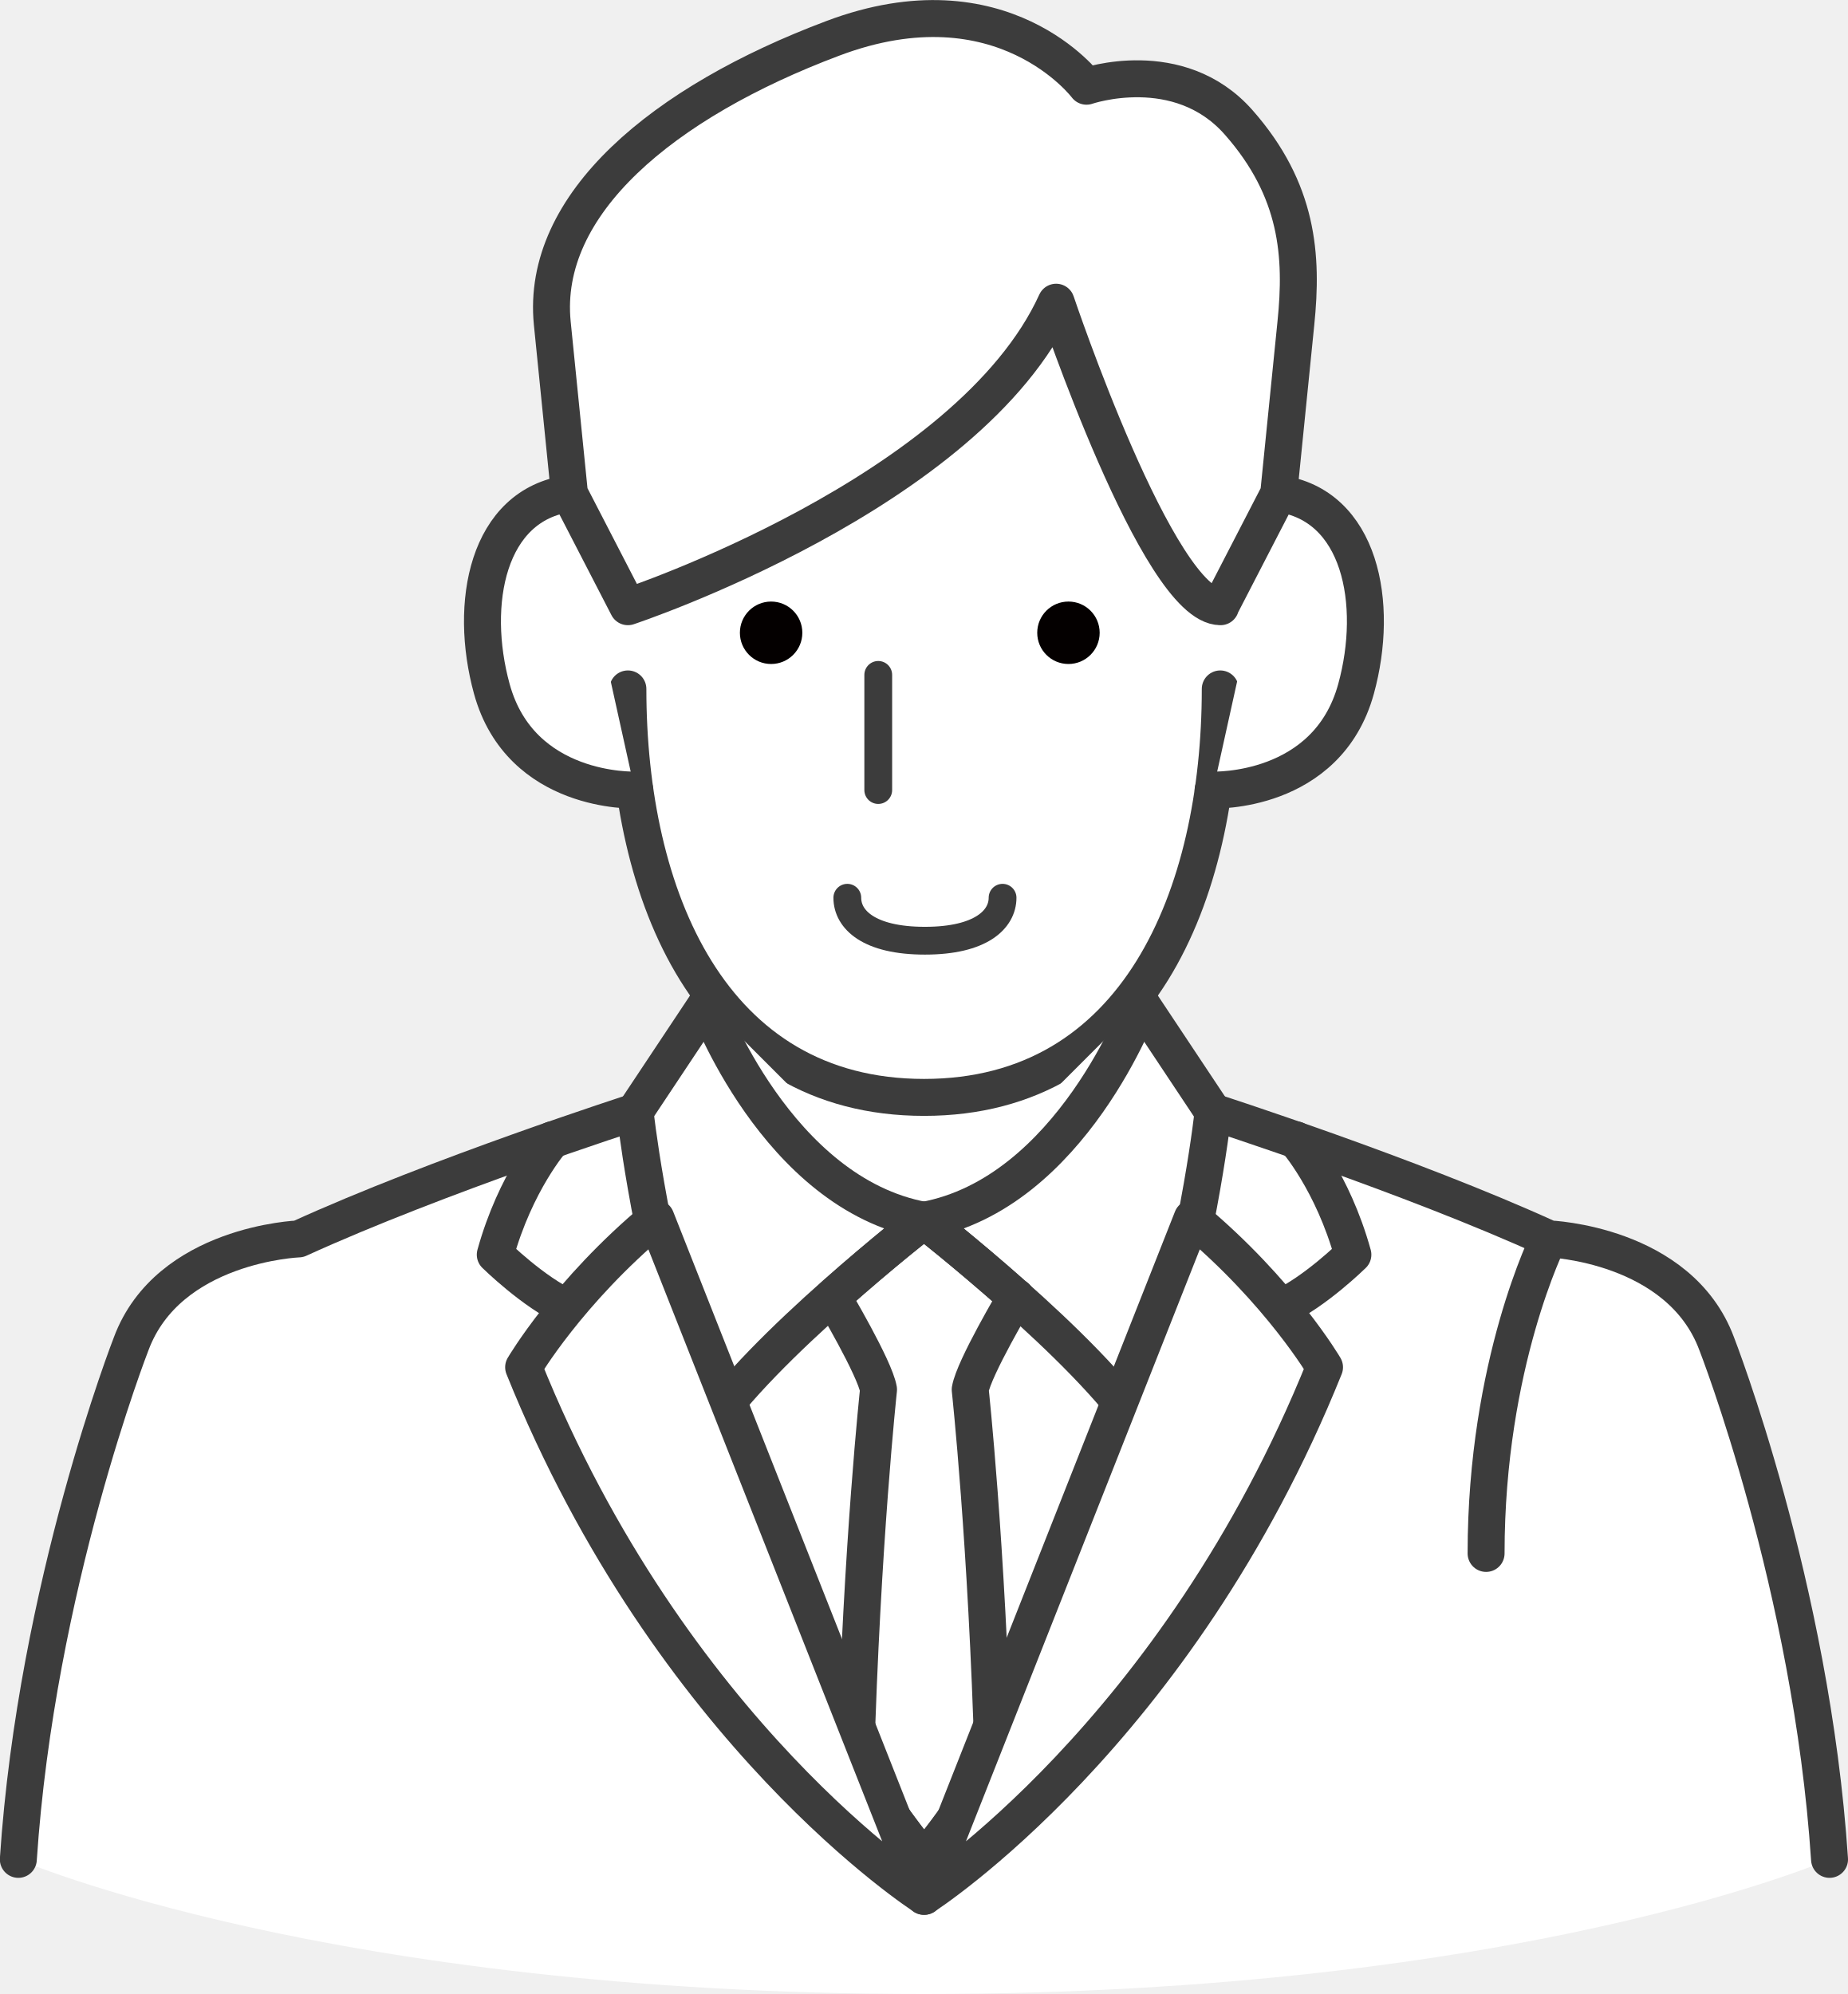
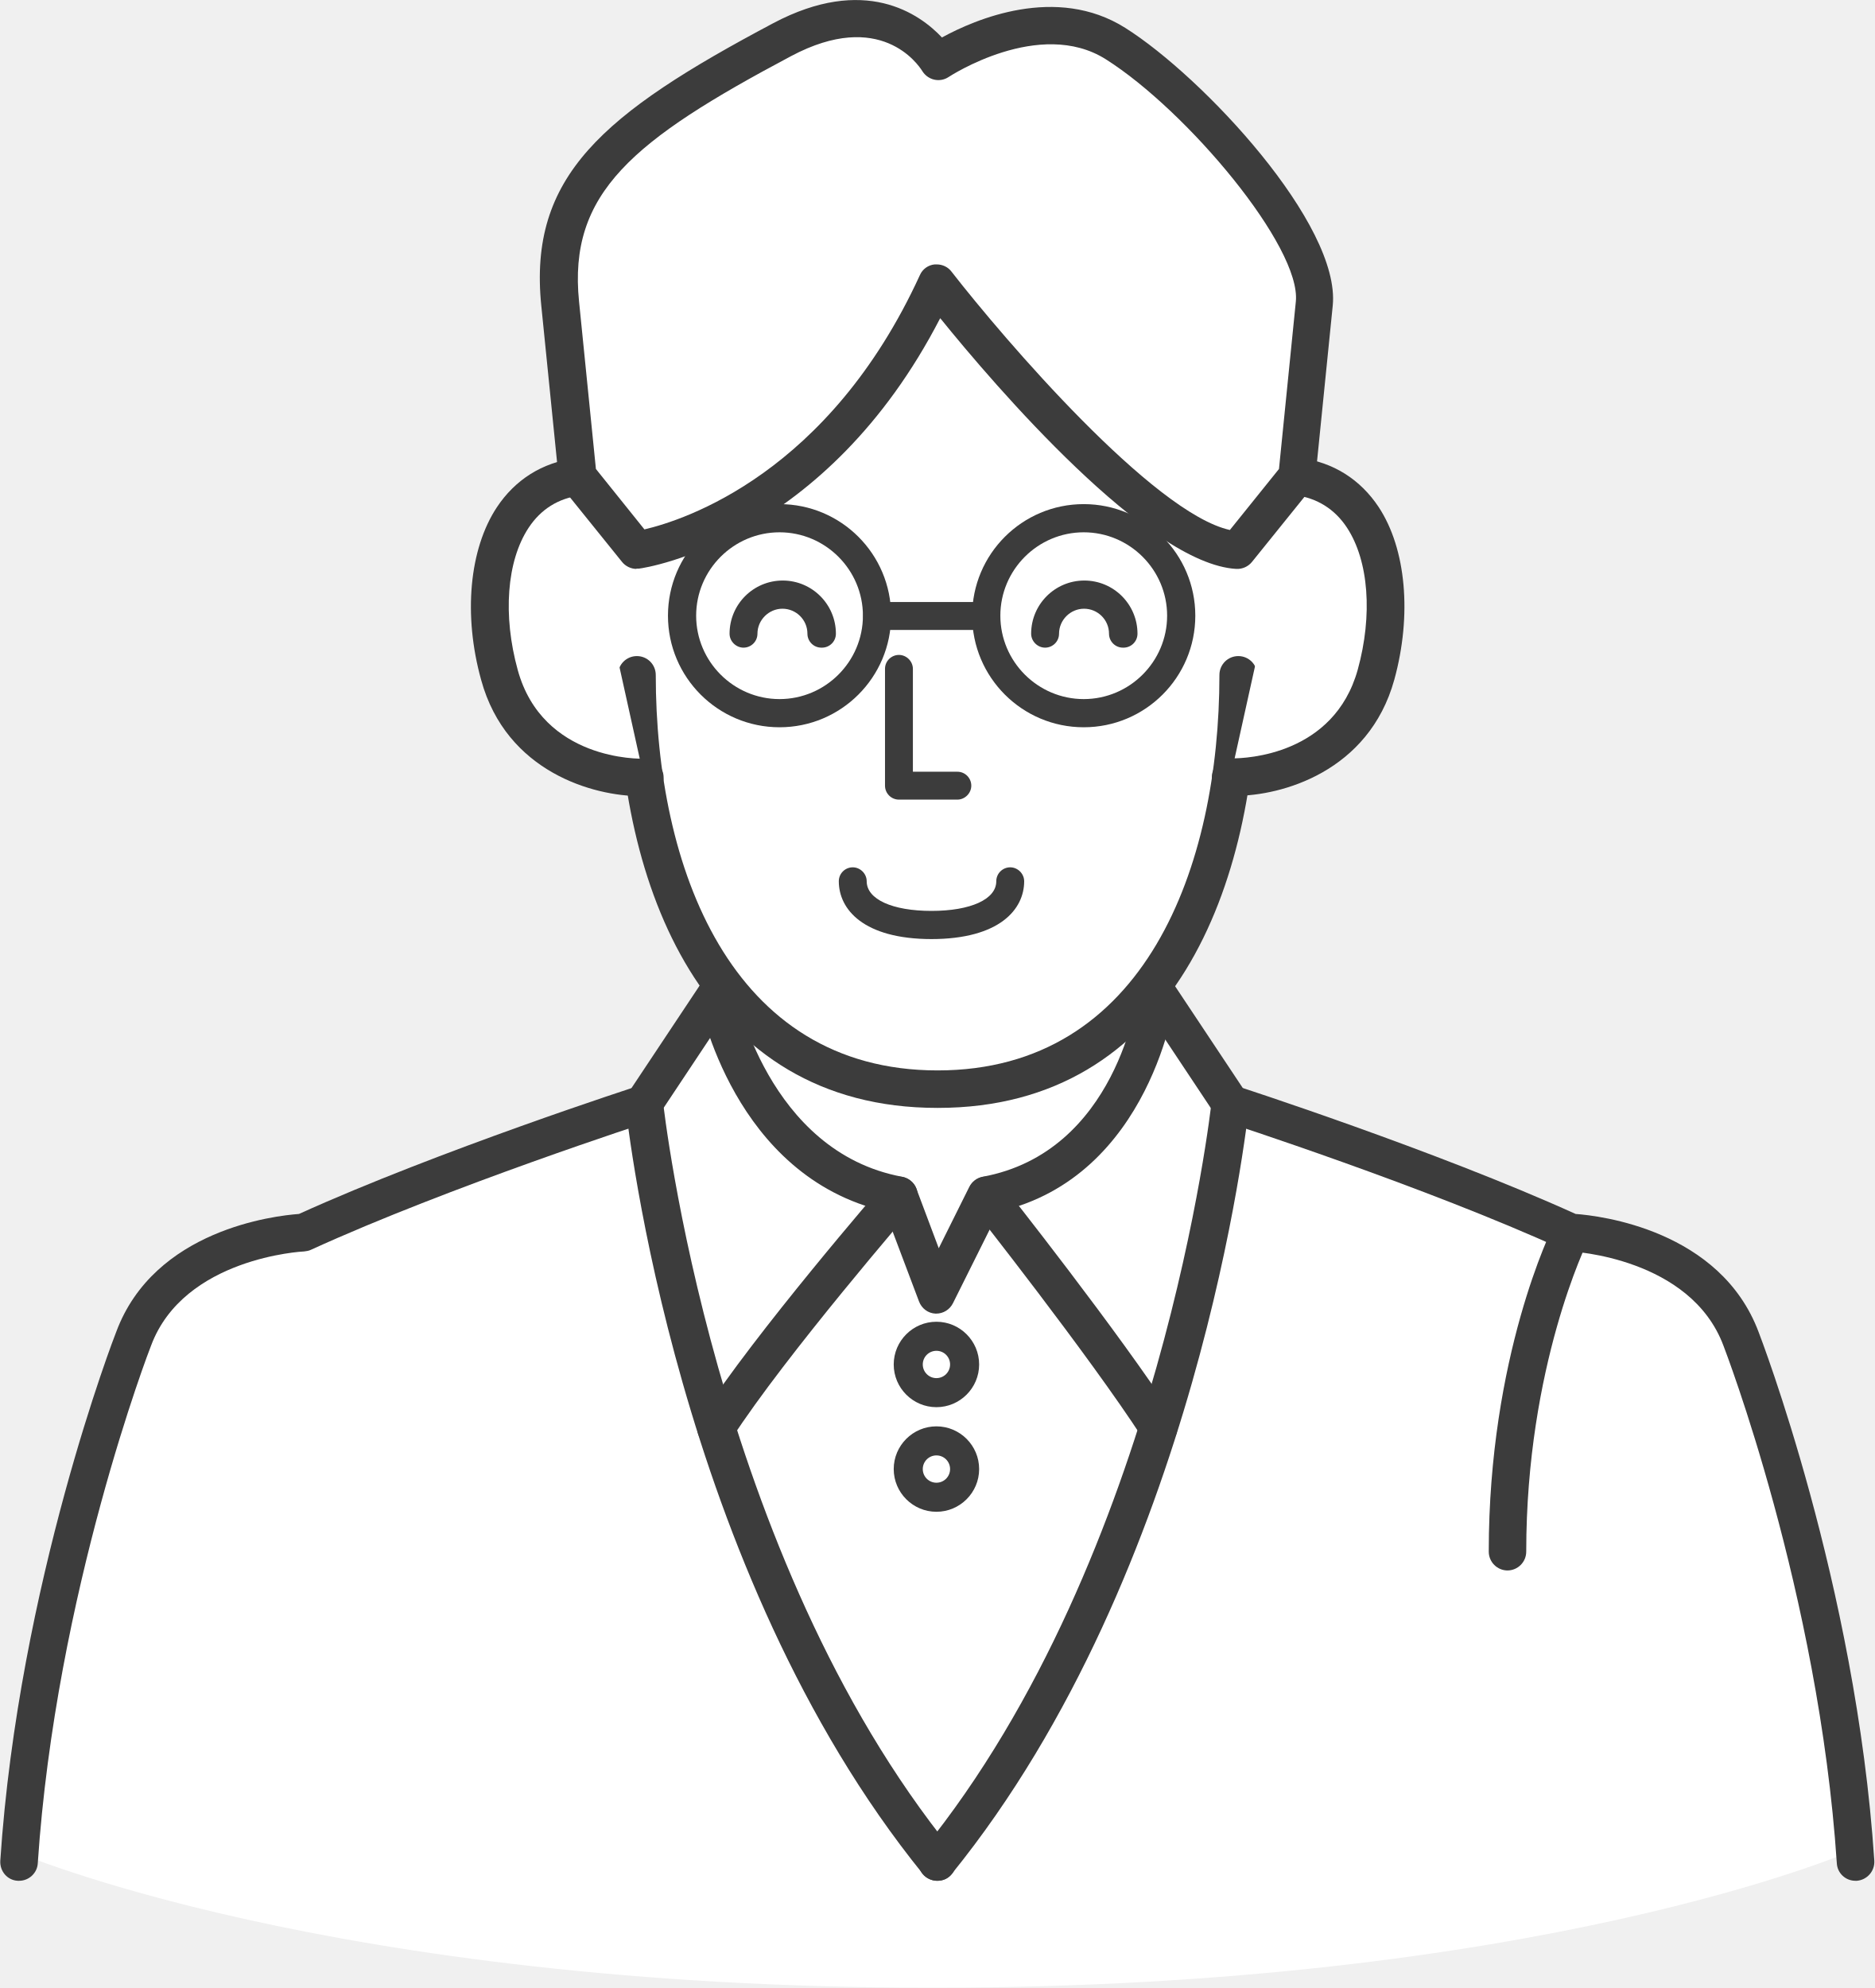
- <svg xmlns="http://www.w3.org/2000/svg" id="_レイヤー_2" data-name="レイヤー 2" viewBox="0 0 64.51 69.61">
+ <svg xmlns="http://www.w3.org/2000/svg" id="_レイヤー_2" data-name="レイヤー 2" viewBox="0 0 64.51 68.42">
  <defs>
    <style>
      .cls-1 {
-         fill: #040000;
+         fill: #3c3c3c;
      }

-       .cls-2, .cls-3, .cls-4 {
+       .cls-2 {
        fill: #fff;
-       }
- 
-       .cls-3 {
-         stroke-width: .97px;
-       }
- 
-       .cls-3, .cls-4 {
-         stroke: #3c3c3c;
-         stroke-linecap: round;
-         stroke-linejoin: round;
-       }
- 
-       .cls-4 {
-         stroke-width: 1.29px;
      }
    </style>
  </defs>
-   <g id="_レイヤー_" data-name="&amp;lt;レイヤー&amp;gt;">
+   <g id="_レイヤー_1-2" data-name="レイヤー 1">
    <g>
      <g>
-         <polygon class="cls-2" points="32.26 45.28 36.64 43.15 39.83 38.82 39.83 35.03 39.69 34.67 32.26 31.34 24.83 34.67 24.68 35.03 24.68 38.82 27.87 43.15 32.25 45.28 32.26 45.28" />
-         <path class="cls-2" d="M63.86,64.91s-10.79,4.7-31.61,4.7h0c-20.82,0-31.61-4.7-31.61-4.7.64-9.54,3.94-18,3.94-18,1.3-3.49,5.85-3.66,5.85-3.66,4.83-2.21,11.73-4.43,11.73-4.43l10.09,3.79,10.09-3.79s6.89,2.22,11.73,4.43c0,0,4.55.17,5.85,3.66,0,0,3.31,8.47,3.94,18Z" />
-         <path class="cls-2" d="M24.68,35.03l-2.52,3.79s.52,4.96,2.48,11.16h0c.93-1.44,2.78-3.23,4.42-4.69,1.71-1.52,3.19-2.68,3.19-2.68-5.14-.95-7.57-7.57-7.57-7.57Z" />
-         <path class="cls-2" d="M29.06,45.28c-1.64,1.46-3.49,3.26-4.42,4.69h0c1.16,3.68,2.84,7.8,5.22,11.57.22-7.69.8-13.04.8-13.04-.13-.76-1.6-3.23-1.6-3.23Z" />
-         <path class="cls-2" d="M39.83,35.03s-2.43,6.63-7.57,7.57c0,0,1.49,1.16,3.19,2.68,1.64,1.46,3.49,3.26,4.42,4.69h0c1.96-6.2,2.48-11.16,2.48-11.16l-2.52-3.79Z" />
-         <path class="cls-2" d="M39.87,49.97c-.93-1.44-2.78-3.23-4.42-4.69,0,0-1.47,2.47-1.6,3.23,0,0,.58,5.35.8,13.04,2.37-3.77,4.05-7.89,5.21-11.57h0Z" />
-         <path class="cls-4" d="M35.45,45.28c-1.71-1.52-3.19-2.68-3.19-2.68h0s-1.49,1.16-3.19,2.68c0,0,1.47,2.47,1.6,3.23,0,0-.58,5.35-.8,13.04.73,1.16,1.53,2.29,2.4,3.37.87-1.07,1.66-2.21,2.4-3.37-.22-7.69-.8-13.04-.8-13.04.13-.76,1.6-3.23,1.6-3.23Z" />
-         <path class="cls-2" d="M44.64,17.23l-2.04,2.12-1.26-6.35-3.01-1.81-6.07.65-6.07-.65-3.01,1.81-1.26,6.35-2.04-2.12c-2.86.39-3.53,3.84-2.7,6.82,1.01,3.66,4.99,3.53,4.99,3.53.83,5.82,3.87,10.73,10.09,10.73h0c6.23,0,9.26-4.91,10.09-10.73,0,0,3.98.14,4.99-3.53.82-2.98.16-6.43-2.7-6.82Z" />
-         <circle class="cls-1" cx="26.92" cy="22.09" r="1.09" />
-         <circle class="cls-1" cx="37.3" cy="22.09" r="1.09" />
-         <path class="cls-4" d="M42.6,24.05c0,7.21-2.89,14.26-10.34,14.26h0c-7.46,0-10.34-7.04-10.34-14.26" />
-         <line class="cls-3" x1="30.66" y1="23.56" x2="30.66" y2="27.58" />
-         <path class="cls-4" d="M22.16,27.58s-3.98.14-4.99-3.53c-.82-2.98-.16-6.43,2.7-6.82" />
-         <path class="cls-4" d="M42.35,27.58s3.98.14,4.99-3.53c.82-2.98.16-6.43-2.7-6.82" />
-         <path class="cls-4" d="M32.25,42.6s-5.71,4.44-7.61,7.37" />
-         <path class="cls-4" d="M24.68,35.03s2.43,6.63,7.57,7.57" />
-         <line class="cls-4" x1="22.16" y1="38.82" x2="24.68" y2="35.03" />
-         <path class="cls-4" d="M32.26,64.91c-8.45-10.43-10.09-26.1-10.09-26.1" />
-         <path class="cls-4" d="M22.16,38.82s-6.89,2.22-11.73,4.43c0,0-4.55.17-5.85,3.66,0,0-3.31,8.47-3.94,18" />
-         <path class="cls-4" d="M32.26,42.6s5.71,4.44,7.61,7.37" />
-         <path class="cls-4" d="M39.83,35.03s-2.43,6.63-7.57,7.57" />
-         <line class="cls-4" x1="42.35" y1="38.82" x2="39.83" y2="35.03" />
-         <path class="cls-4" d="M32.26,64.91c8.45-10.43,10.09-26.1,10.09-26.1" />
-         <path class="cls-4" d="M42.35,38.82s6.89,2.22,11.73,4.43c0,0,4.55.17,5.85,3.66,0,0,3.31,8.47,3.94,18" />
-         <path class="cls-4" d="M54.07,43.25s-2.19,4.34-2.19,10.98" />
-         <path class="cls-4" d="M19.28,39.79s-1.28,1.45-1.99,4.01c0,0,1.33,1.31,2.52,1.85" />
-         <path class="cls-4" d="M42.6,21.18l2.04-3.95.6-5.95c.24-2.34.09-4.64-2-7.01-2.09-2.37-5.31-1.26-5.31-1.26,0,0-2.93-3.91-8.86-1.67-5.93,2.23-10.2,5.79-9.79,9.94l.6,5.95,2.04,3.95s11.91-3.95,14.95-10.63c0,0,3.57,10.63,5.74,10.63Z" />
-         <path class="cls-3" d="M35,31.34c0,.76-.76,1.5-2.71,1.5h0c-1.96,0-2.71-.74-2.71-1.5" />
+         <polygon class="cls-2" points="32.26 44.45 36.64 42.33 39.83 37.99 39.83 34.2 39.69 33.84 32.26 30.51 24.83 33.84 24.68 34.2 24.68 37.99 27.87 42.33 32.25 44.45 32.26 44.45" />
+         <path class="cls-2" d="M59.78,45.72c-1.3-3.49-5.85-3.66-5.85-3.66-4.83-2.21-11.73-4.43-11.73-4.43l-2.52-3.79s-1.73,4.69-5.35,6.74l-2.22.83-2.23-.84c-3.61-2.05-5.35-6.74-5.35-6.74l-2.52,3.79s-6.89,2.22-11.73,4.43c0,0-4.55.17-5.85,3.66,0,0-3.31,8.47-3.94,18,0,0,10.79,4.7,31.61,4.7h0c20.82,0,31.61-4.7,31.61-4.7-.64-9.54-3.94-18-3.94-18Z" />
+         <path class="cls-2" d="M44.64,16.4l-2.04,2.12-1.26-6.35-3.01-1.81-6.07.65-6.07-.65-3.01,1.81-1.26,6.35-2.04-2.12c-2.86.39-3.53,3.84-2.7,6.82,1.01,3.66,4.99,3.53,4.99,3.53.83,5.82,3.87,10.73,10.09,10.73h0c6.23,0,9.26-4.91,10.09-10.73,0,0,3.98.14,4.99-3.53.82-2.98.16-6.43-2.7-6.82Z" />
+         <g>
+           <path class="cls-2" d="M42.6,23.23c0,7.21-2.89,14.26-10.34,14.26h0c-7.46,0-10.34-7.04-10.34-14.26" />
+           <path class="cls-1" d="M32.26,38.13c-8.1,0-10.99-7.7-10.99-14.9,0-.36.29-.65.65-.65s.65.29.65.65c0,6.58,2.55,13.61,9.7,13.61s9.7-7.03,9.7-13.61c0-.36.29-.65.65-.65s.65.29.65.65c0,7.2-2.89,14.9-10.99,14.9Z" />
+         </g>
+         <g>
+           <polyline class="cls-2" points="30.94 23.01 30.94 27.04 32.96 27.04" />
+           <path class="cls-1" d="M32.96,27.52h-2.02c-.27,0-.48-.22-.48-.48v-4.02c0-.27.22-.48.48-.48s.48.22.48.48v3.54h1.53c.27,0,.48.22.48.48s-.22.48-.48.48Z" />
+         </g>
+         <g>
+           <path class="cls-2" d="M22.16,26.75s-3.98.14-4.99-3.53c-.82-2.98-.16-6.43,2.7-6.82" />
+           <path class="cls-1" d="M22.04,27.4c-1.6,0-4.61-.82-5.48-4-.62-2.23-.41-4.5.54-5.94.63-.95,1.56-1.54,2.7-1.69.35-.05.68.2.73.55s-.2.68-.55.73c-.77.1-1.37.48-1.79,1.12-.75,1.14-.89,3.01-.37,4.89.86,3.12,4.21,3.06,4.35,3.05h.02c.35,0,.64.28.65.63.01.36-.27.65-.62.67-.05,0-.1,0-.15,0Z" />
+         </g>
+         <g>
+           <path class="cls-2" d="M42.35,26.75s3.98.14,4.99-3.53c.82-2.98.16-6.43-2.7-6.82" />
+           <path class="cls-1" d="M42.48,27.4c-.05,0-.1,0-.15,0-.36-.01-.63-.31-.62-.67.01-.35.3-.63.65-.63.01,0,.02,0,.07,0,.45,0,3.48-.11,4.3-3.05.52-1.88.38-3.75-.37-4.89-.42-.64-1.03-1.02-1.79-1.12-.35-.05-.6-.37-.55-.73s.38-.6.73-.55c1.14.15,2.07.74,2.7,1.69.95,1.44,1.15,3.72.54,5.94-.88,3.18-3.89,4-5.48,4Z" />
+         </g>
+         <g>
+           <path class="cls-2" d="M30.94,41.14s-4.4,5.08-6.3,8.01" />
+           <path class="cls-1" d="M24.64,49.79c-.12,0-.24-.03-.35-.1-.3-.19-.38-.59-.19-.89,1.9-2.94,6.17-7.87,6.35-8.08.23-.27.64-.3.91-.07.27.23.3.64.07.91-.04.05-4.39,5.08-6.24,7.94-.12.19-.33.29-.54.29Z" />
+         </g>
+         <path class="cls-1" d="M32.23,45.21s-.02,0-.03,0c-.26-.01-.48-.18-.57-.42l-1.17-3.1c-5.21-1.21-6.37-7.12-6.42-7.38-.07-.35.17-.69.52-.75.34-.07.69.16.75.52.01.06,1.11,5.56,5.74,6.42.22.04.41.2.49.41l.77,2.05,1.05-2.11c.09-.18.26-.31.46-.35,4.61-.85,5.33-6.16,5.36-6.38.04-.35.37-.6.72-.56.35.04.6.37.56.72,0,.06-.83,6.22-6.09,7.42l-1.57,3.15c-.11.22-.33.36-.58.36Z" />
+         <g>
+           <line class="cls-2" x1="22.16" y1="37.99" x2="24.68" y2="34.2" />
+           <path class="cls-1" d="M22.16,38.63c-.12,0-.25-.03-.36-.11-.3-.2-.38-.6-.18-.9l2.52-3.79c.2-.3.6-.38.9-.18.3.2.38.6.18.9l-2.52,3.79c-.12.19-.33.29-.54.29Z" />
+         </g>
+         <path class="cls-1" d="M32.26,64.73c-.19,0-.37-.08-.5-.24-8.47-10.46-10.16-25.79-10.23-26.44-.04-.35.22-.67.58-.71.34-.03.67.22.71.58.02.16,1.72,15.61,9.95,25.76.22.28.18.68-.1.91-.12.1-.26.14-.41.14Z" />
+         <path class="cls-1" d="M.65,64.73s-.03,0-.04,0c-.36-.02-.62-.33-.6-.69.63-9.53,3.95-18.11,3.99-18.2,1.31-3.53,5.47-4,6.29-4.06,4.81-2.18,11.62-4.39,11.69-4.41.34-.11.7.08.81.42.11.34-.08.7-.42.81-.07.02-6.91,2.24-11.66,4.41-.08.04-.16.05-.24.06-.04,0-4.14.21-5.27,3.24-.04.09-3.28,8.5-3.9,17.82-.02.34-.31.6-.64.6Z" />
+         <g>
+           <path class="cls-2" d="M33.95,41.14s4.02,5.08,5.92,8.01" />
+           <path class="cls-1" d="M39.87,49.79c-.21,0-.42-.1-.54-.29-1.86-2.87-5.84-7.91-5.88-7.96-.22-.28-.17-.69.1-.91.28-.22.69-.17.91.1.17.21,4.06,5.13,5.96,8.06.19.3.11.7-.19.89-.11.07-.23.1-.35.1Z" />
+         </g>
+         <g>
+           <line class="cls-2" x1="42.35" y1="37.99" x2="39.83" y2="34.2" />
+           <path class="cls-1" d="M42.35,38.63c-.21,0-.41-.1-.54-.29l-2.52-3.79c-.2-.3-.12-.7.18-.9.3-.2.7-.12.9.18l2.52,3.79c.2.3.12.7-.18.9-.11.07-.23.11-.36.11Z" />
+         </g>
+         <path class="cls-1" d="M32.26,64.73c-.14,0-.29-.05-.41-.14-.28-.22-.32-.63-.1-.91,8.23-10.15,9.93-25.6,9.95-25.76.04-.35.36-.61.71-.58.35.04.61.36.58.71-.07.65-1.76,15.98-10.23,26.44-.13.16-.31.24-.5.24Z" />
+         <path class="cls-1" d="M63.86,64.73c-.34,0-.62-.26-.64-.6-.62-9.32-3.87-17.73-3.9-17.81-1.13-3.04-5.23-3.25-5.27-3.25-.08,0-.17-.02-.24-.06-4.74-2.17-11.59-4.38-11.66-4.41-.34-.11-.53-.47-.42-.81.11-.34.47-.53.81-.42.07.02,6.88,2.23,11.69,4.41.82.06,4.98.54,6.3,4.07.03.08,3.35,8.66,3.98,18.19.02.36-.25.66-.6.69-.01,0-.03,0-.04,0Z" />
+         <g>
+           <path class="cls-2" d="M54.07,42.42s-2.19,4.34-2.19,10.98" />
+           <path class="cls-1" d="M51.89,54.05c-.36,0-.65-.29-.65-.65,0-6.72,2.16-11.09,2.25-11.27.16-.32.55-.44.87-.29.32.16.45.55.29.87-.02.04-2.12,4.3-2.12,10.69,0,.36-.29.65-.65.65Z" />
+         </g>
+         <g>
+           <path class="cls-2" d="M42.6,18.94l2.04-2.53.6-5.95c.24-2.34-4.15-7.25-6.84-8.95-2.68-1.69-6.11.62-6.11.62,0,0-1.63-2.74-5.36-.75-5.6,2.97-8.06,4.93-7.64,9.08l.6,5.95,2.04,2.53s6.54-.94,10.32-9.19c0,0,7.01,9,10.36,9.19Z" />
+           <path class="cls-1" d="M21.91,19.58c-.19,0-.38-.09-.5-.24l-2.04-2.53c-.08-.1-.13-.22-.14-.34l-.6-5.95c-.45-4.45,2.1-6.6,7.98-9.72,3.15-1.67,5.04-.33,5.81.49,1.13-.62,3.93-1.83,6.31-.33,2.68,1.69,7.42,6.77,7.14,9.56l-.6,5.95c-.01.12-.06.24-.14.34l-2.04,2.53c-.13.16-.33.25-.54.24-3.04-.17-8.3-6.29-10.19-8.63-3.93,7.62-10.09,8.59-10.37,8.62-.03,0-.06,0-.09,0ZM32.24,9.1c.2,0,.39.09.51.25,1.82,2.34,6.95,8.31,9.58,8.89l1.69-2.1.58-5.76c.19-1.88-3.74-6.57-6.54-8.34-2.28-1.44-5.38.59-5.41.61-.15.1-.33.13-.5.09-.17-.04-.32-.15-.41-.3-.14-.22-1.44-2.14-4.51-.51-5.46,2.9-7.68,4.71-7.3,8.45l.58,5.76,1.67,2.08c1.37-.32,6.35-1.92,9.48-8.75.09-.21.29-.35.51-.37.02,0,.05,0,.07,0Z" />
+         </g>
      </g>
-       <path class="cls-4" d="M45.24,39.79s1.28,1.45,1.99,4.01c0,0-1.33,1.31-2.52,1.85" />
-       <path class="cls-4" d="M32.26,66.2s8.82-5.65,13.98-18.47c0,0-1.54-2.63-4.62-5.2l-9.35,23.67" />
-       <path class="cls-4" d="M32.26,66.2s-8.82-5.65-13.98-18.47c0,0,1.54-2.63,4.62-5.2l9.35,23.67Z" />
+       <path class="cls-1" d="M26.83,25.03c-2.12,0-3.84-1.72-3.84-3.84s1.72-3.84,3.84-3.84,3.84,1.72,3.84,3.84-1.72,3.84-3.84,3.84ZM26.83,18.32c-1.58,0-2.87,1.29-2.87,2.87s1.29,2.87,2.87,2.87,2.87-1.29,2.87-2.87-1.29-2.87-2.87-2.87Z" />
+       <path class="cls-1" d="M37.3,25.03c-2.12,0-3.84-1.72-3.84-3.84s1.72-3.84,3.84-3.84,3.84,1.72,3.84,3.84-1.72,3.84-3.84,3.84ZM37.3,18.32c-1.58,0-2.87,1.29-2.87,2.87s1.29,2.87,2.87,2.87,2.87-1.29,2.87-2.87-1.29-2.87-2.87-2.87Z" />
+       <path class="cls-1" d="M33.95,21.68h-3.76c-.27,0-.48-.22-.48-.48s.22-.48.48-.48h3.76c.27,0,.48.22.48.48s-.22.48-.48.48Z" />
+       <path class="cls-1" d="M28.27,22.29c-.27,0-.48-.22-.48-.48,0-.48-.39-.86-.86-.86s-.86.39-.86.86c0,.27-.22.48-.48.48s-.48-.22-.48-.48c0-1.01.82-1.83,1.83-1.83s1.83.82,1.83,1.83c0,.27-.22.48-.48.48Z" />
+       <path class="cls-1" d="M38.65,22.29c-.27,0-.48-.22-.48-.48,0-.48-.39-.86-.86-.86s-.86.39-.86.86c0,.27-.22.48-.48.48s-.48-.22-.48-.48c0-1.01.82-1.83,1.83-1.83s1.83.82,1.83,1.83c0,.27-.22.48-.48.48Z" />
+       <path class="cls-1" d="M32.07,32.32c-2.36,0-3.2-1.03-3.2-1.99,0-.27.22-.48.48-.48s.48.22.48.48c0,.62.88,1.02,2.23,1.02s2.23-.4,2.23-1.02c0-.27.22-.48.48-.48s.48.22.48.48c0,.96-.84,1.99-3.2,1.99Z" />
+       <path class="cls-1" d="M32.23,48.43c-.81,0-1.47-.66-1.47-1.47s.66-1.47,1.47-1.47,1.47.66,1.47,1.47-.66,1.47-1.47,1.47ZM32.23,46.49c-.26,0-.47.21-.47.47s.21.47.47.47.47-.21.47-.47-.21-.47-.47-.47Z" />
+       <path class="cls-1" d="M32.23,52.03c-.81,0-1.47-.66-1.47-1.47s.66-1.47,1.47-1.47,1.47.66,1.47,1.47-.66,1.47-1.47,1.47ZM32.23,50.09c-.26,0-.47.21-.47.47s.21.47.47.47.47-.21.47-.47-.21-.47-.47-.47Z" />
    </g>
  </g>
</svg>
